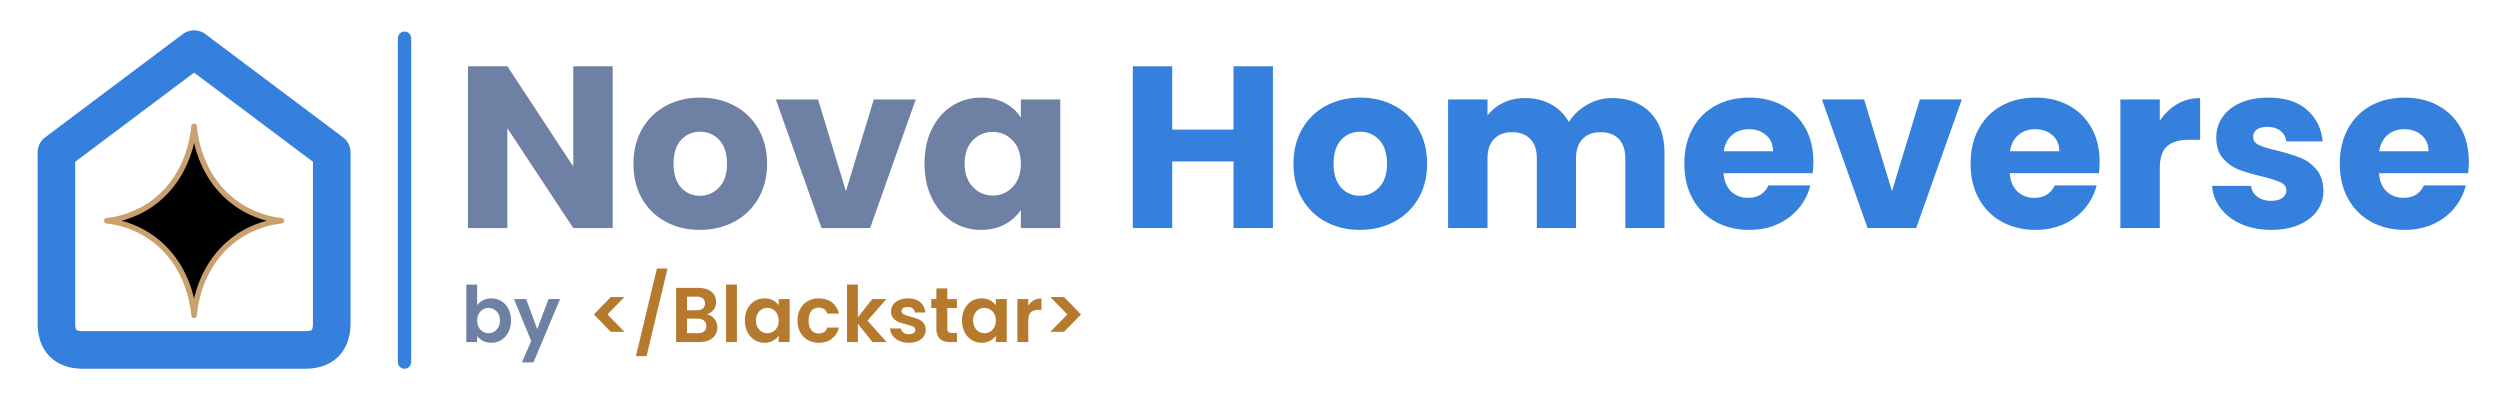
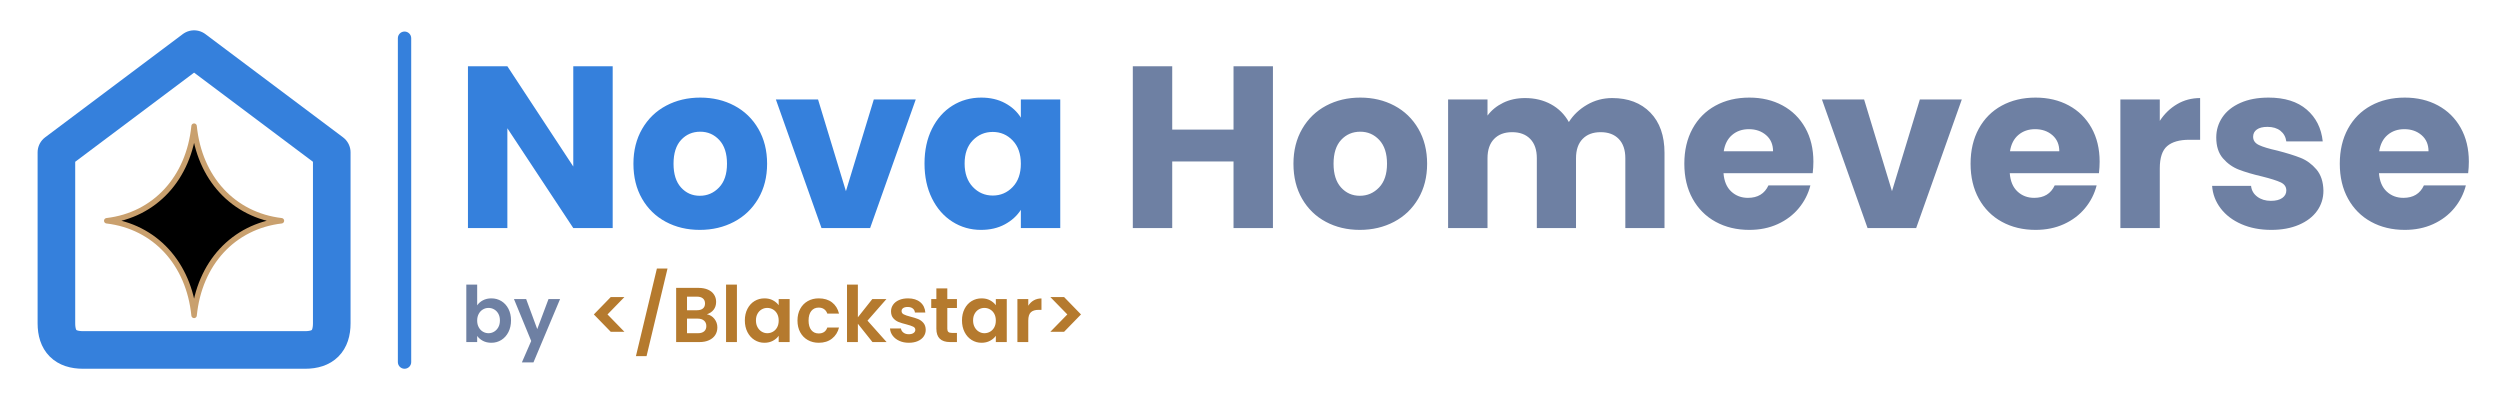
<svg xmlns="http://www.w3.org/2000/svg" viewBox="96 80 2061 330" width="2061" height="330">
  <g>
    <path d="M256 120.5 L369.5 205.625 L369.5 346.5 Q369.5 368.5 347.5 368.5 L164.5 368.5 Q142.5 368.5 142.5 346.5 L142.5 205.625 Z" fill="none" stroke="#3580DC" stroke-width="31" stroke-linejoin="round" />
    <path d="M256.0 184.0 C260.3 226.9 288.4 257.3 328.0 262.0 C288.4 266.7 260.3 297.1 256.0 340.0 C251.7 297.1 223.6 266.7 184.0 262.0 C223.6 257.3 251.7 226.9 256.0 184.0Z" fill="#000" stroke="#C9A06E" stroke-width="4.5" stroke-linejoin="round" />
  </g>
  <rect x="424" y="106" width="11" height="278" rx="5.5" fill="#3580DC" />
-   <path d="M601.10 134.62L601.10 268L568.61 268L514.27 185.73L514.27 268L481.78 268L481.78 134.62L514.27 134.62L568.61 217.27L568.61 134.62L601.10 134.62ZM672.92 269.52Q657.34 269.52 644.89 262.87Q632.45 256.22 625.33 243.87Q618.20 231.52 618.20 214.99L618.20 214.99Q618.20 198.65 625.42 186.20Q632.64 173.76 645.18 167.11Q657.72 160.46 673.30 160.46L673.30 160.46Q688.88 160.46 701.42 167.11Q713.96 173.76 721.18 186.20Q728.40 198.65 728.40 214.99L728.40 214.99Q728.40 231.33 721.09 243.78Q713.77 256.22 701.13 262.87Q688.50 269.52 672.92 269.52L672.92 269.52ZM672.92 241.40Q682.23 241.40 688.78 234.56Q695.34 227.72 695.34 214.99L695.34 214.99Q695.34 202.26 688.98 195.42Q682.61 188.58 673.30 188.58L673.30 188.58Q663.80 188.58 657.53 195.32Q651.26 202.07 651.26 214.99L651.26 214.99Q651.26 227.72 657.43 234.56Q663.61 241.40 672.92 241.40L672.92 241.40ZM770.39 161.98L793.38 237.60L816.37 161.98L850.95 161.98L813.33 268L773.24 268L735.62 161.98L770.39 161.98ZM858.17 214.80Q858.17 198.46 864.34 186.11Q870.52 173.76 881.16 167.11Q891.80 160.46 904.91 160.46L904.91 160.46Q916.12 160.46 924.57 165.02Q933.03 169.58 937.59 176.99L937.59 176.99L937.59 161.98L970.08 161.98L970.08 268L937.59 268L937.59 252.99Q932.84 260.40 924.38 264.96Q915.93 269.52 904.72 269.52L904.72 269.52Q891.80 269.52 881.16 262.77Q870.52 256.03 864.34 243.59Q858.17 231.14 858.17 214.80L858.17 214.80ZM937.59 214.99Q937.59 202.83 930.84 195.80Q924.10 188.77 914.41 188.77L914.41 188.77Q904.72 188.77 897.97 195.70Q891.23 202.64 891.23 214.80L891.23 214.80Q891.23 226.96 897.97 234.09Q904.72 241.21 914.41 241.21L914.41 241.21Q924.10 241.21 930.84 234.18Q937.59 227.15 937.59 214.99L937.59 214.99Z" fill="#6E80A3" />
-   <path d="M1112.92 134.62L1145.41 134.62L1145.41 268L1112.92 268L1112.92 213.09L1062.38 213.09L1062.38 268L1029.89 268L1029.89 134.62L1062.38 134.62L1062.38 186.87L1112.92 186.87L1112.92 134.62ZM1217.04 269.52Q1201.46 269.52 1189.02 262.87Q1176.57 256.22 1169.45 243.87Q1162.32 231.52 1162.32 214.99L1162.32 214.99Q1162.32 198.65 1169.54 186.20Q1176.76 173.76 1189.30 167.11Q1201.84 160.46 1217.42 160.46L1217.42 160.46Q1233.00 160.46 1245.54 167.11Q1258.08 173.76 1265.30 186.20Q1272.52 198.65 1272.52 214.99L1272.52 214.99Q1272.52 231.33 1265.21 243.78Q1257.89 256.22 1245.26 262.87Q1232.62 269.52 1217.04 269.52L1217.04 269.52ZM1217.04 241.40Q1226.35 241.40 1232.91 234.56Q1239.46 227.72 1239.46 214.99L1239.46 214.99Q1239.46 202.26 1233.10 195.42Q1226.73 188.58 1217.42 188.58L1217.42 188.58Q1207.92 188.58 1201.65 195.32Q1195.38 202.07 1195.38 214.99L1195.38 214.99Q1195.38 227.72 1201.56 234.56Q1207.73 241.40 1217.04 241.40L1217.04 241.40ZM1425.09 160.84Q1444.85 160.84 1456.54 172.81Q1468.22 184.78 1468.22 206.06L1468.22 206.06L1468.22 268L1435.92 268L1435.92 210.43Q1435.92 200.17 1430.51 194.56Q1425.09 188.96 1415.59 188.96L1415.59 188.96Q1406.09 188.96 1400.68 194.56Q1395.26 200.17 1395.26 210.43L1395.26 210.43L1395.26 268L1362.96 268L1362.96 210.43Q1362.96 200.17 1357.55 194.56Q1352.13 188.96 1342.63 188.96L1342.63 188.96Q1333.13 188.96 1327.72 194.56Q1322.30 200.17 1322.30 210.43L1322.30 210.43L1322.30 268L1289.81 268L1289.81 161.98L1322.30 161.98L1322.30 175.28Q1327.24 168.63 1335.22 164.74Q1343.20 160.84 1353.27 160.84L1353.27 160.84Q1365.24 160.84 1374.65 165.97Q1384.05 171.10 1389.37 180.60L1389.37 180.60Q1394.88 171.86 1404.38 166.35Q1413.88 160.84 1425.09 160.84L1425.09 160.84ZM1590.96 213.28Q1590.96 217.84 1590.39 222.78L1590.39 222.78L1516.86 222.78Q1517.62 232.66 1523.23 237.88Q1528.83 243.11 1537.00 243.11L1537.00 243.11Q1549.16 243.11 1553.91 232.85L1553.91 232.85L1588.49 232.85Q1585.83 243.30 1578.90 251.66Q1571.96 260.02 1561.51 264.77Q1551.06 269.52 1538.14 269.52L1538.14 269.52Q1522.56 269.52 1510.40 262.87Q1498.24 256.22 1491.40 243.87Q1484.56 231.52 1484.56 214.99L1484.56 214.99Q1484.56 198.46 1491.31 186.11Q1498.05 173.76 1510.21 167.11Q1522.37 160.46 1538.14 160.46L1538.14 160.46Q1553.53 160.46 1565.50 166.92Q1577.47 173.38 1584.22 185.35Q1590.96 197.32 1590.96 213.28L1590.96 213.28ZM1517.05 204.73L1557.71 204.73Q1557.71 196.37 1552.01 191.43Q1546.31 186.49 1537.76 186.49L1537.76 186.49Q1529.59 186.49 1523.99 191.24Q1518.38 195.99 1517.05 204.73L1517.05 204.73ZM1632.76 161.98L1655.75 237.60L1678.74 161.98L1713.32 161.98L1675.70 268L1635.61 268L1597.99 161.98L1632.76 161.98ZM1826.94 213.28Q1826.94 217.84 1826.37 222.78L1826.37 222.78L1752.84 222.78Q1753.60 232.66 1759.21 237.88Q1764.81 243.11 1772.98 243.11L1772.98 243.11Q1785.14 243.11 1789.89 232.85L1789.89 232.85L1824.47 232.85Q1821.81 243.30 1814.88 251.66Q1807.94 260.02 1797.49 264.77Q1787.04 269.52 1774.12 269.52L1774.12 269.52Q1758.54 269.52 1746.38 262.87Q1734.22 256.22 1727.38 243.87Q1720.54 231.52 1720.54 214.99L1720.54 214.99Q1720.54 198.46 1727.29 186.11Q1734.03 173.76 1746.19 167.11Q1758.35 160.46 1774.12 160.46L1774.12 160.46Q1789.51 160.46 1801.48 166.92Q1813.45 173.38 1820.20 185.35Q1826.94 197.32 1826.94 213.28L1826.94 213.28ZM1753.03 204.73L1793.69 204.73Q1793.69 196.37 1787.99 191.43Q1782.29 186.49 1773.74 186.49L1773.74 186.49Q1765.57 186.49 1759.97 191.24Q1754.36 195.99 1753.03 204.73L1753.03 204.73ZM1876.53 179.65Q1882.23 170.91 1890.78 165.88Q1899.33 160.84 1909.78 160.84L1909.78 160.84L1909.78 195.23L1900.85 195.23Q1888.69 195.23 1882.61 200.45Q1876.53 205.68 1876.53 218.79L1876.53 218.79L1876.53 268L1844.04 268L1844.04 161.98L1876.53 161.98L1876.53 179.65ZM1968.49 269.52Q1954.62 269.52 1943.79 264.77Q1932.96 260.02 1926.69 251.75Q1920.42 243.49 1919.66 233.23L1919.66 233.23L1951.77 233.23Q1952.34 238.74 1956.90 242.16Q1961.46 245.58 1968.11 245.58L1968.11 245.58Q1974.19 245.58 1977.52 243.20Q1980.84 240.83 1980.84 237.03L1980.84 237.03Q1980.84 232.47 1976.09 230.28Q1971.34 228.10 1960.70 225.44L1960.70 225.44Q1949.30 222.78 1941.70 219.84Q1934.10 216.89 1928.59 210.53Q1923.08 204.16 1923.08 193.33L1923.08 193.33Q1923.08 184.21 1928.12 176.70Q1933.15 169.20 1942.94 164.83Q1952.72 160.46 1966.21 160.46L1966.21 160.46Q1986.16 160.46 1997.66 170.34Q2009.15 180.22 2010.86 196.56L2010.86 196.56L1980.84 196.56Q1980.08 191.05 1976.00 187.82Q1971.91 184.59 1965.26 184.59L1965.26 184.59Q1959.56 184.59 1956.52 186.78Q1953.48 188.96 1953.48 192.76L1953.48 192.76Q1953.48 197.32 1958.33 199.60Q1963.17 201.88 1973.43 204.16L1973.43 204.16Q1985.21 207.20 1992.62 210.14Q2000.03 213.09 2005.64 219.64Q2011.24 226.20 2011.43 237.22L2011.43 237.22Q2011.43 246.53 2006.21 253.84Q2000.98 261.16 1991.20 265.34Q1981.41 269.52 1968.49 269.52L1968.49 269.52ZM2131.32 213.28Q2131.32 217.84 2130.75 222.78L2130.75 222.78L2057.22 222.78Q2057.98 232.66 2063.59 237.88Q2069.19 243.11 2077.36 243.11L2077.36 243.11Q2089.52 243.11 2094.27 232.85L2094.27 232.85L2128.85 232.85Q2126.19 243.30 2119.26 251.66Q2112.32 260.02 2101.87 264.77Q2091.42 269.52 2078.50 269.52L2078.50 269.52Q2062.92 269.52 2050.76 262.87Q2038.60 256.22 2031.76 243.87Q2024.92 231.52 2024.92 214.99L2024.92 214.99Q2024.92 198.46 2031.67 186.11Q2038.41 173.76 2050.57 167.11Q2062.73 160.46 2078.50 160.46L2078.50 160.46Q2093.89 160.46 2105.86 166.92Q2117.83 173.38 2124.58 185.35Q2131.32 197.32 2131.32 213.28L2131.32 213.28ZM2057.41 204.73L2098.07 204.73Q2098.07 196.37 2092.37 191.43Q2086.67 186.49 2078.12 186.49L2078.12 186.49Q2069.95 186.49 2064.35 191.24Q2058.74 195.99 2057.41 204.73L2057.41 204.73Z" fill="#3580DC" />
+   <path d="M601.10 134.62L601.10 268L568.61 268L514.27 185.73L514.27 268L481.78 268L481.78 134.62L514.27 134.62L568.61 217.27L568.61 134.62L601.10 134.62ZM672.92 269.52Q657.34 269.52 644.89 262.87Q632.45 256.22 625.33 243.87Q618.20 231.52 618.20 214.99L618.20 214.99Q618.20 198.65 625.42 186.20Q632.64 173.76 645.18 167.11Q657.72 160.46 673.30 160.46L673.30 160.46Q688.88 160.46 701.42 167.11Q713.96 173.76 721.18 186.20Q728.40 198.65 728.40 214.99L728.40 214.99Q728.40 231.33 721.09 243.78Q713.77 256.22 701.13 262.87Q688.50 269.52 672.92 269.52L672.92 269.52ZM672.92 241.40Q682.23 241.40 688.78 234.56Q695.34 227.72 695.34 214.99L695.34 214.99Q695.34 202.26 688.98 195.42Q682.61 188.58 673.30 188.58L673.30 188.58Q663.80 188.58 657.53 195.32Q651.26 202.07 651.26 214.99L651.26 214.99Q651.26 227.72 657.43 234.56Q663.61 241.40 672.92 241.40L672.92 241.40ZM770.39 161.98L793.38 237.60L816.37 161.98L850.95 161.98L813.33 268L773.24 268L735.62 161.98L770.39 161.98ZM858.17 214.80Q858.17 198.46 864.34 186.11Q870.52 173.76 881.16 167.11Q891.80 160.46 904.91 160.46L904.91 160.46Q916.12 160.46 924.57 165.02Q933.03 169.58 937.59 176.99L937.59 176.99L937.59 161.98L970.08 161.98L970.08 268L937.59 268L937.59 252.99Q932.84 260.40 924.38 264.96Q915.93 269.52 904.72 269.52L904.72 269.52Q891.80 269.52 881.16 262.77Q870.52 256.03 864.34 243.59Q858.17 231.14 858.17 214.80L858.17 214.80ZM937.59 214.99Q937.59 202.83 930.84 195.80Q924.10 188.77 914.41 188.77L914.41 188.77Q904.72 188.77 897.97 195.70Q891.23 202.64 891.23 214.80L891.23 214.80Q891.23 226.96 897.97 234.09Q904.72 241.21 914.41 241.21L914.41 241.21Q924.10 241.21 930.84 234.18Q937.59 227.15 937.59 214.99L937.59 214.99Z" fill="#3580DC" />
+   <path d="M1112.92 134.62L1145.41 134.62L1145.41 268L1112.92 268L1112.92 213.09L1062.38 213.09L1062.38 268L1029.89 268L1029.89 134.62L1062.38 134.62L1062.38 186.87L1112.92 186.87L1112.92 134.62ZM1217.04 269.52Q1201.46 269.52 1189.02 262.87Q1176.57 256.22 1169.45 243.87Q1162.32 231.52 1162.32 214.99L1162.32 214.99Q1162.32 198.65 1169.54 186.20Q1176.76 173.76 1189.30 167.11Q1201.84 160.46 1217.42 160.46L1217.42 160.46Q1233.00 160.46 1245.54 167.11Q1258.08 173.76 1265.30 186.20Q1272.52 198.65 1272.52 214.99L1272.52 214.99Q1272.52 231.33 1265.21 243.78Q1257.89 256.22 1245.26 262.87Q1232.62 269.52 1217.04 269.52L1217.04 269.52ZM1217.04 241.40Q1226.35 241.40 1232.91 234.56Q1239.46 227.72 1239.46 214.99L1239.46 214.99Q1239.46 202.26 1233.10 195.42Q1226.73 188.58 1217.42 188.58L1217.42 188.58Q1207.92 188.58 1201.65 195.32Q1195.38 202.07 1195.38 214.99L1195.38 214.99Q1195.38 227.72 1201.56 234.56Q1207.73 241.40 1217.04 241.40L1217.04 241.40ZM1425.09 160.84Q1444.85 160.84 1456.54 172.81Q1468.22 184.78 1468.22 206.06L1468.22 206.06L1468.22 268L1435.92 268L1435.92 210.43Q1435.92 200.17 1430.51 194.56Q1425.09 188.96 1415.59 188.96L1415.59 188.96Q1406.09 188.96 1400.68 194.56Q1395.26 200.17 1395.26 210.43L1395.26 210.43L1395.26 268L1362.96 268L1362.96 210.43Q1362.96 200.17 1357.55 194.56Q1352.13 188.96 1342.63 188.96L1342.63 188.96Q1333.13 188.96 1327.72 194.56Q1322.30 200.17 1322.30 210.43L1322.30 210.43L1322.30 268L1289.81 268L1289.81 161.98L1322.30 161.98L1322.30 175.28Q1327.24 168.63 1335.22 164.74Q1343.20 160.84 1353.27 160.84L1353.27 160.84Q1365.24 160.84 1374.65 165.97Q1384.05 171.10 1389.37 180.60L1389.37 180.60Q1394.88 171.86 1404.38 166.35Q1413.88 160.84 1425.09 160.84L1425.09 160.84ZM1590.96 213.28Q1590.96 217.84 1590.39 222.78L1590.39 222.78L1516.86 222.78Q1517.62 232.66 1523.23 237.88Q1528.83 243.11 1537.00 243.11L1537.00 243.11Q1549.16 243.11 1553.91 232.85L1553.91 232.85L1588.49 232.85Q1585.83 243.30 1578.90 251.66Q1571.96 260.02 1561.51 264.77Q1551.06 269.52 1538.14 269.52L1538.14 269.52Q1522.56 269.52 1510.40 262.87Q1498.24 256.22 1491.40 243.87Q1484.56 231.52 1484.56 214.99L1484.56 214.99Q1484.56 198.46 1491.31 186.11Q1498.05 173.76 1510.21 167.11Q1522.37 160.46 1538.14 160.46L1538.14 160.46Q1553.53 160.46 1565.50 166.92Q1577.47 173.38 1584.22 185.35Q1590.96 197.32 1590.96 213.28L1590.96 213.28ZM1517.05 204.73L1557.71 204.73Q1557.71 196.37 1552.01 191.43Q1546.31 186.49 1537.76 186.49L1537.76 186.49Q1529.59 186.49 1523.99 191.24Q1518.38 195.99 1517.05 204.73L1517.05 204.73ZM1632.76 161.98L1655.75 237.60L1678.74 161.98L1713.32 161.98L1675.70 268L1635.61 268L1597.99 161.98L1632.76 161.98ZM1826.94 213.28Q1826.94 217.84 1826.37 222.78L1826.37 222.78L1752.84 222.78Q1753.60 232.66 1759.21 237.88Q1764.81 243.11 1772.98 243.11L1772.98 243.11Q1785.14 243.11 1789.89 232.85L1789.89 232.85L1824.47 232.85Q1821.81 243.30 1814.88 251.66Q1807.94 260.02 1797.49 264.77Q1787.04 269.52 1774.12 269.52L1774.12 269.52Q1758.54 269.52 1746.38 262.87Q1734.22 256.22 1727.38 243.87Q1720.54 231.52 1720.54 214.99L1720.54 214.99Q1720.54 198.46 1727.29 186.11Q1734.03 173.76 1746.19 167.11Q1758.35 160.46 1774.12 160.46L1774.12 160.46Q1789.51 160.46 1801.48 166.92Q1813.45 173.38 1820.20 185.35Q1826.94 197.32 1826.94 213.28L1826.94 213.28ZM1753.03 204.73L1793.69 204.73Q1793.69 196.37 1787.99 191.43Q1782.29 186.49 1773.74 186.49L1773.74 186.49Q1765.57 186.49 1759.97 191.24Q1754.36 195.99 1753.03 204.73L1753.03 204.73ZM1876.53 179.65Q1882.23 170.91 1890.78 165.88Q1899.33 160.84 1909.78 160.84L1909.78 160.84L1909.78 195.23L1900.85 195.23Q1888.69 195.23 1882.61 200.45Q1876.53 205.68 1876.53 218.79L1876.53 218.79L1876.53 268L1844.04 268L1844.04 161.98L1876.53 161.98L1876.53 179.65ZM1968.49 269.52Q1954.62 269.52 1943.79 264.77Q1932.96 260.02 1926.69 251.75Q1920.42 243.49 1919.66 233.23L1919.66 233.23L1951.77 233.23Q1952.34 238.74 1956.90 242.16Q1961.46 245.58 1968.11 245.58L1968.11 245.58Q1974.19 245.58 1977.52 243.20Q1980.84 240.83 1980.84 237.03L1980.84 237.03Q1980.84 232.47 1976.09 230.28Q1971.34 228.10 1960.70 225.44L1960.70 225.44Q1949.30 222.78 1941.70 219.84Q1934.10 216.89 1928.59 210.53Q1923.08 204.16 1923.08 193.33L1923.08 193.33Q1923.08 184.21 1928.12 176.70Q1933.15 169.20 1942.94 164.83Q1952.72 160.46 1966.21 160.46L1966.21 160.46Q1986.16 160.46 1997.66 170.34Q2009.15 180.22 2010.86 196.56L2010.86 196.56L1980.84 196.56Q1980.08 191.05 1976.00 187.82Q1971.91 184.59 1965.26 184.59L1965.26 184.59Q1959.56 184.59 1956.52 186.78Q1953.48 188.96 1953.48 192.76L1953.48 192.76Q1953.48 197.32 1958.33 199.60Q1963.17 201.88 1973.43 204.16L1973.43 204.16Q1985.21 207.20 1992.62 210.14Q2000.03 213.09 2005.64 219.64Q2011.24 226.20 2011.43 237.22L2011.43 237.22Q2011.43 246.53 2006.21 253.84Q2000.98 261.16 1991.20 265.34Q1981.41 269.52 1968.49 269.52L1968.49 269.52ZM2131.32 213.28Q2131.32 217.84 2130.75 222.78L2130.75 222.78L2057.22 222.78Q2057.98 232.66 2063.59 237.88Q2069.19 243.11 2077.36 243.11L2077.36 243.11Q2089.52 243.11 2094.27 232.85L2094.27 232.85L2128.85 232.85Q2126.19 243.30 2119.26 251.66Q2112.32 260.02 2101.87 264.77Q2091.42 269.52 2078.50 269.52L2078.50 269.52Q2062.92 269.52 2050.76 262.87Q2038.60 256.22 2031.76 243.87Q2024.92 231.52 2024.92 214.99L2024.92 214.99Q2024.92 198.46 2031.67 186.11Q2038.41 173.76 2050.57 167.11Q2062.73 160.46 2078.50 160.46L2078.50 160.46Q2093.89 160.46 2105.86 166.92Q2117.83 173.38 2124.58 185.35Q2131.32 197.32 2131.32 213.28L2131.32 213.28ZM2057.41 204.73L2098.07 204.73Q2098.07 196.37 2092.37 191.43Q2086.67 186.49 2078.12 186.49L2078.12 186.49Q2069.95 186.49 2064.35 191.24Q2058.74 195.99 2057.41 204.73L2057.41 204.73Z" fill="#6E80A3" />
  <path d="M489.38 331.73Q491.10 329.17 494.14 327.57Q497.18 325.97 501.09 325.97L501.09 325.97Q505.63 325.97 509.31 328.21Q512.99 330.45 515.14 334.58Q517.28 338.70 517.28 344.14L517.28 344.14Q517.28 349.58 515.14 353.78Q512.99 357.97 509.31 360.27Q505.63 362.58 501.09 362.58L501.09 362.58Q497.12 362.58 494.14 361.01Q491.17 359.44 489.38 356.94L489.38 356.94L489.38 362L480.42 362L480.42 314.64L489.38 314.64L489.38 331.73ZM508.13 344.14Q508.13 340.94 506.82 338.61Q505.50 336.27 503.36 335.06Q501.22 333.84 498.72 333.84L498.72 333.84Q496.29 333.84 494.14 335.09Q492 336.34 490.69 338.70Q489.38 341.07 489.38 344.27L489.38 344.27Q489.38 347.47 490.69 349.84Q492 352.21 494.14 353.46Q496.29 354.70 498.72 354.70L498.72 354.70Q501.22 354.70 503.36 353.42Q505.50 352.14 506.82 349.78Q508.13 347.41 508.13 344.14L508.13 344.14ZM548.19 326.54L557.73 326.54L535.78 378.77L526.24 378.77L533.92 361.10L519.71 326.54L529.76 326.54L538.91 351.31L548.19 326.54Z" fill="#6E80A3" />
  <path d="M610.78 353.55L599.52 353.55L585.57 339.22L599.52 324.88L610.78 324.88L596.83 339.22L610.78 353.55ZM637.54 301.39L646.30 301.39L629.02 373.58L620.26 373.58L637.54 301.39ZM678.75 339.09Q682.53 339.79 684.96 342.86Q687.39 345.94 687.39 349.90L687.39 349.90Q687.39 353.49 685.63 356.21Q683.87 358.93 680.54 360.46Q677.22 362 672.67 362L672.67 362L653.41 362L653.41 317.33L671.84 317.33Q676.38 317.33 679.68 318.80Q682.98 320.27 684.67 322.90Q686.37 325.52 686.37 328.85L686.37 328.85Q686.37 332.75 684.29 335.38Q682.21 338 678.75 339.09L678.75 339.09ZM662.37 324.56L662.37 335.76L670.56 335.76Q673.76 335.76 675.49 334.32Q677.22 332.88 677.22 330.19L677.22 330.19Q677.22 327.50 675.49 326.03Q673.76 324.56 670.56 324.56L670.56 324.56L662.37 324.56ZM671.39 354.70Q674.66 354.70 676.48 353.17Q678.30 351.63 678.30 348.82L678.30 348.82Q678.30 345.94 676.38 344.30Q674.46 342.67 671.20 342.67L671.20 342.67L662.37 342.67L662.37 354.70L671.39 354.70ZM694.56 314.64L703.52 314.64L703.52 362L694.56 362L694.56 314.64ZM710.05 344.14Q710.05 338.77 712.19 334.61Q714.34 330.45 718.02 328.21Q721.70 325.97 726.24 325.97L726.24 325.97Q730.21 325.97 733.18 327.57Q736.16 329.17 737.95 331.60L737.95 331.60L737.95 326.54L746.98 326.54L746.98 362L737.95 362L737.95 356.82Q736.22 359.31 733.18 360.94Q730.14 362.58 726.18 362.58L726.18 362.58Q721.70 362.58 718.02 360.27Q714.34 357.97 712.19 353.78Q710.05 349.58 710.05 344.14L710.05 344.14ZM737.95 344.27Q737.95 341.01 736.67 338.67Q735.39 336.34 733.22 335.09Q731.04 333.84 728.54 333.84L728.54 333.84Q726.05 333.84 723.94 335.06Q721.82 336.27 720.51 338.61Q719.20 340.94 719.20 344.14L719.20 344.14Q719.20 347.34 720.51 349.74Q721.82 352.14 723.97 353.42Q726.11 354.70 728.54 354.70L728.54 354.70Q731.04 354.70 733.22 353.46Q735.39 352.21 736.67 349.87Q737.95 347.54 737.95 344.27L737.95 344.27ZM753.44 344.27Q753.44 338.77 755.68 334.64Q757.92 330.51 761.89 328.24Q765.86 325.97 770.98 325.97L770.98 325.97Q777.57 325.97 781.89 329.26Q786.21 332.56 787.68 338.51L787.68 338.51L778.02 338.51Q777.25 336.21 775.42 334.90Q773.60 333.58 770.91 333.58L770.91 333.58Q767.07 333.58 764.83 336.37Q762.59 339.15 762.59 344.27L762.59 344.27Q762.59 349.33 764.83 352.11Q767.07 354.90 770.91 354.90L770.91 354.90Q776.35 354.90 778.02 350.03L778.02 350.03L787.68 350.03Q786.21 355.79 781.86 359.18Q777.50 362.58 770.98 362.58L770.98 362.58Q765.86 362.58 761.89 360.30Q757.92 358.03 755.68 353.90Q753.44 349.78 753.44 344.27L753.44 344.27ZM826.91 362L815.26 362L803.23 346.90L803.23 362L794.27 362L794.27 314.64L803.23 314.64L803.23 341.58L815.14 326.54L826.78 326.54L811.17 344.34L826.91 362ZM845.22 362.58Q840.86 362.58 837.41 361.01Q833.95 359.44 831.94 356.75Q829.92 354.06 829.73 350.80L829.73 350.80L838.75 350.80Q839.01 352.85 840.77 354.19Q842.53 355.54 845.15 355.54L845.15 355.54Q847.71 355.54 849.15 354.51Q850.59 353.49 850.59 351.89L850.59 351.89Q850.59 350.16 848.83 349.30Q847.07 348.43 843.23 347.41L843.23 347.41Q839.26 346.45 836.74 345.42Q834.21 344.40 832.38 342.29Q830.56 340.18 830.56 336.59L830.56 336.59Q830.56 333.65 832.26 331.22Q833.95 328.78 837.12 327.38Q840.29 325.97 844.58 325.97L844.58 325.97Q850.91 325.97 854.69 329.14Q858.46 332.30 858.85 337.68L858.85 337.68L850.27 337.68Q850.08 335.57 848.51 334.32Q846.94 333.07 844.32 333.07L844.32 333.07Q841.89 333.07 840.58 333.97Q839.26 334.86 839.26 336.46L839.26 336.46Q839.26 338.26 841.06 339.18Q842.85 340.11 846.62 341.07L846.62 341.07Q850.46 342.03 852.96 343.06Q855.46 344.08 857.28 346.22Q859.10 348.37 859.17 351.89L859.17 351.89Q859.17 354.96 857.47 357.39Q855.78 359.82 852.61 361.20Q849.44 362.58 845.22 362.58L845.22 362.58ZM884.90 333.90L876.96 333.90L876.96 351.06Q876.96 352.85 877.82 353.65Q878.69 354.45 880.74 354.45L880.74 354.45L884.90 354.45L884.90 362L879.26 362Q867.94 362 867.94 350.99L867.94 350.99L867.94 333.90L863.71 333.90L863.71 326.54L867.94 326.54L867.94 317.78L876.96 317.78L876.96 326.54L884.90 326.54L884.90 333.90ZM889.06 344.14Q889.06 338.77 891.20 334.61Q893.34 330.45 897.02 328.21Q900.70 325.97 905.25 325.97L905.25 325.97Q909.22 325.97 912.19 327.57Q915.17 329.17 916.96 331.60L916.96 331.60L916.96 326.54L925.98 326.54L925.98 362L916.96 362L916.96 356.82Q915.23 359.31 912.19 360.94Q909.15 362.58 905.18 362.58L905.18 362.58Q900.70 362.58 897.02 360.27Q893.34 357.97 891.20 353.78Q889.06 349.58 889.06 344.14L889.06 344.14ZM916.96 344.27Q916.96 341.01 915.68 338.67Q914.40 336.34 912.22 335.09Q910.05 333.84 907.55 333.84L907.55 333.84Q905.06 333.84 902.94 335.06Q900.83 336.27 899.52 338.61Q898.21 340.94 898.21 344.14L898.21 344.14Q898.21 347.34 899.52 349.74Q900.83 352.14 902.98 353.42Q905.12 354.70 907.55 354.70L907.55 354.70Q910.05 354.70 912.22 353.46Q914.40 352.21 915.68 349.87Q916.96 347.54 916.96 344.27L916.96 344.27ZM943.71 332.05Q945.44 329.23 948.22 327.63Q951.01 326.03 954.59 326.03L954.59 326.03L954.59 335.44L952.22 335.44Q948.00 335.44 945.86 337.42Q943.71 339.41 943.71 344.34L943.71 344.34L943.71 362L934.75 362L934.75 326.54L943.71 326.54L943.71 332.05ZM975.90 339.22L961.89 324.88L973.22 324.88L987.17 339.22L973.22 353.55L961.89 353.55L975.90 339.22Z" fill="#B57A2E" />
</svg>
